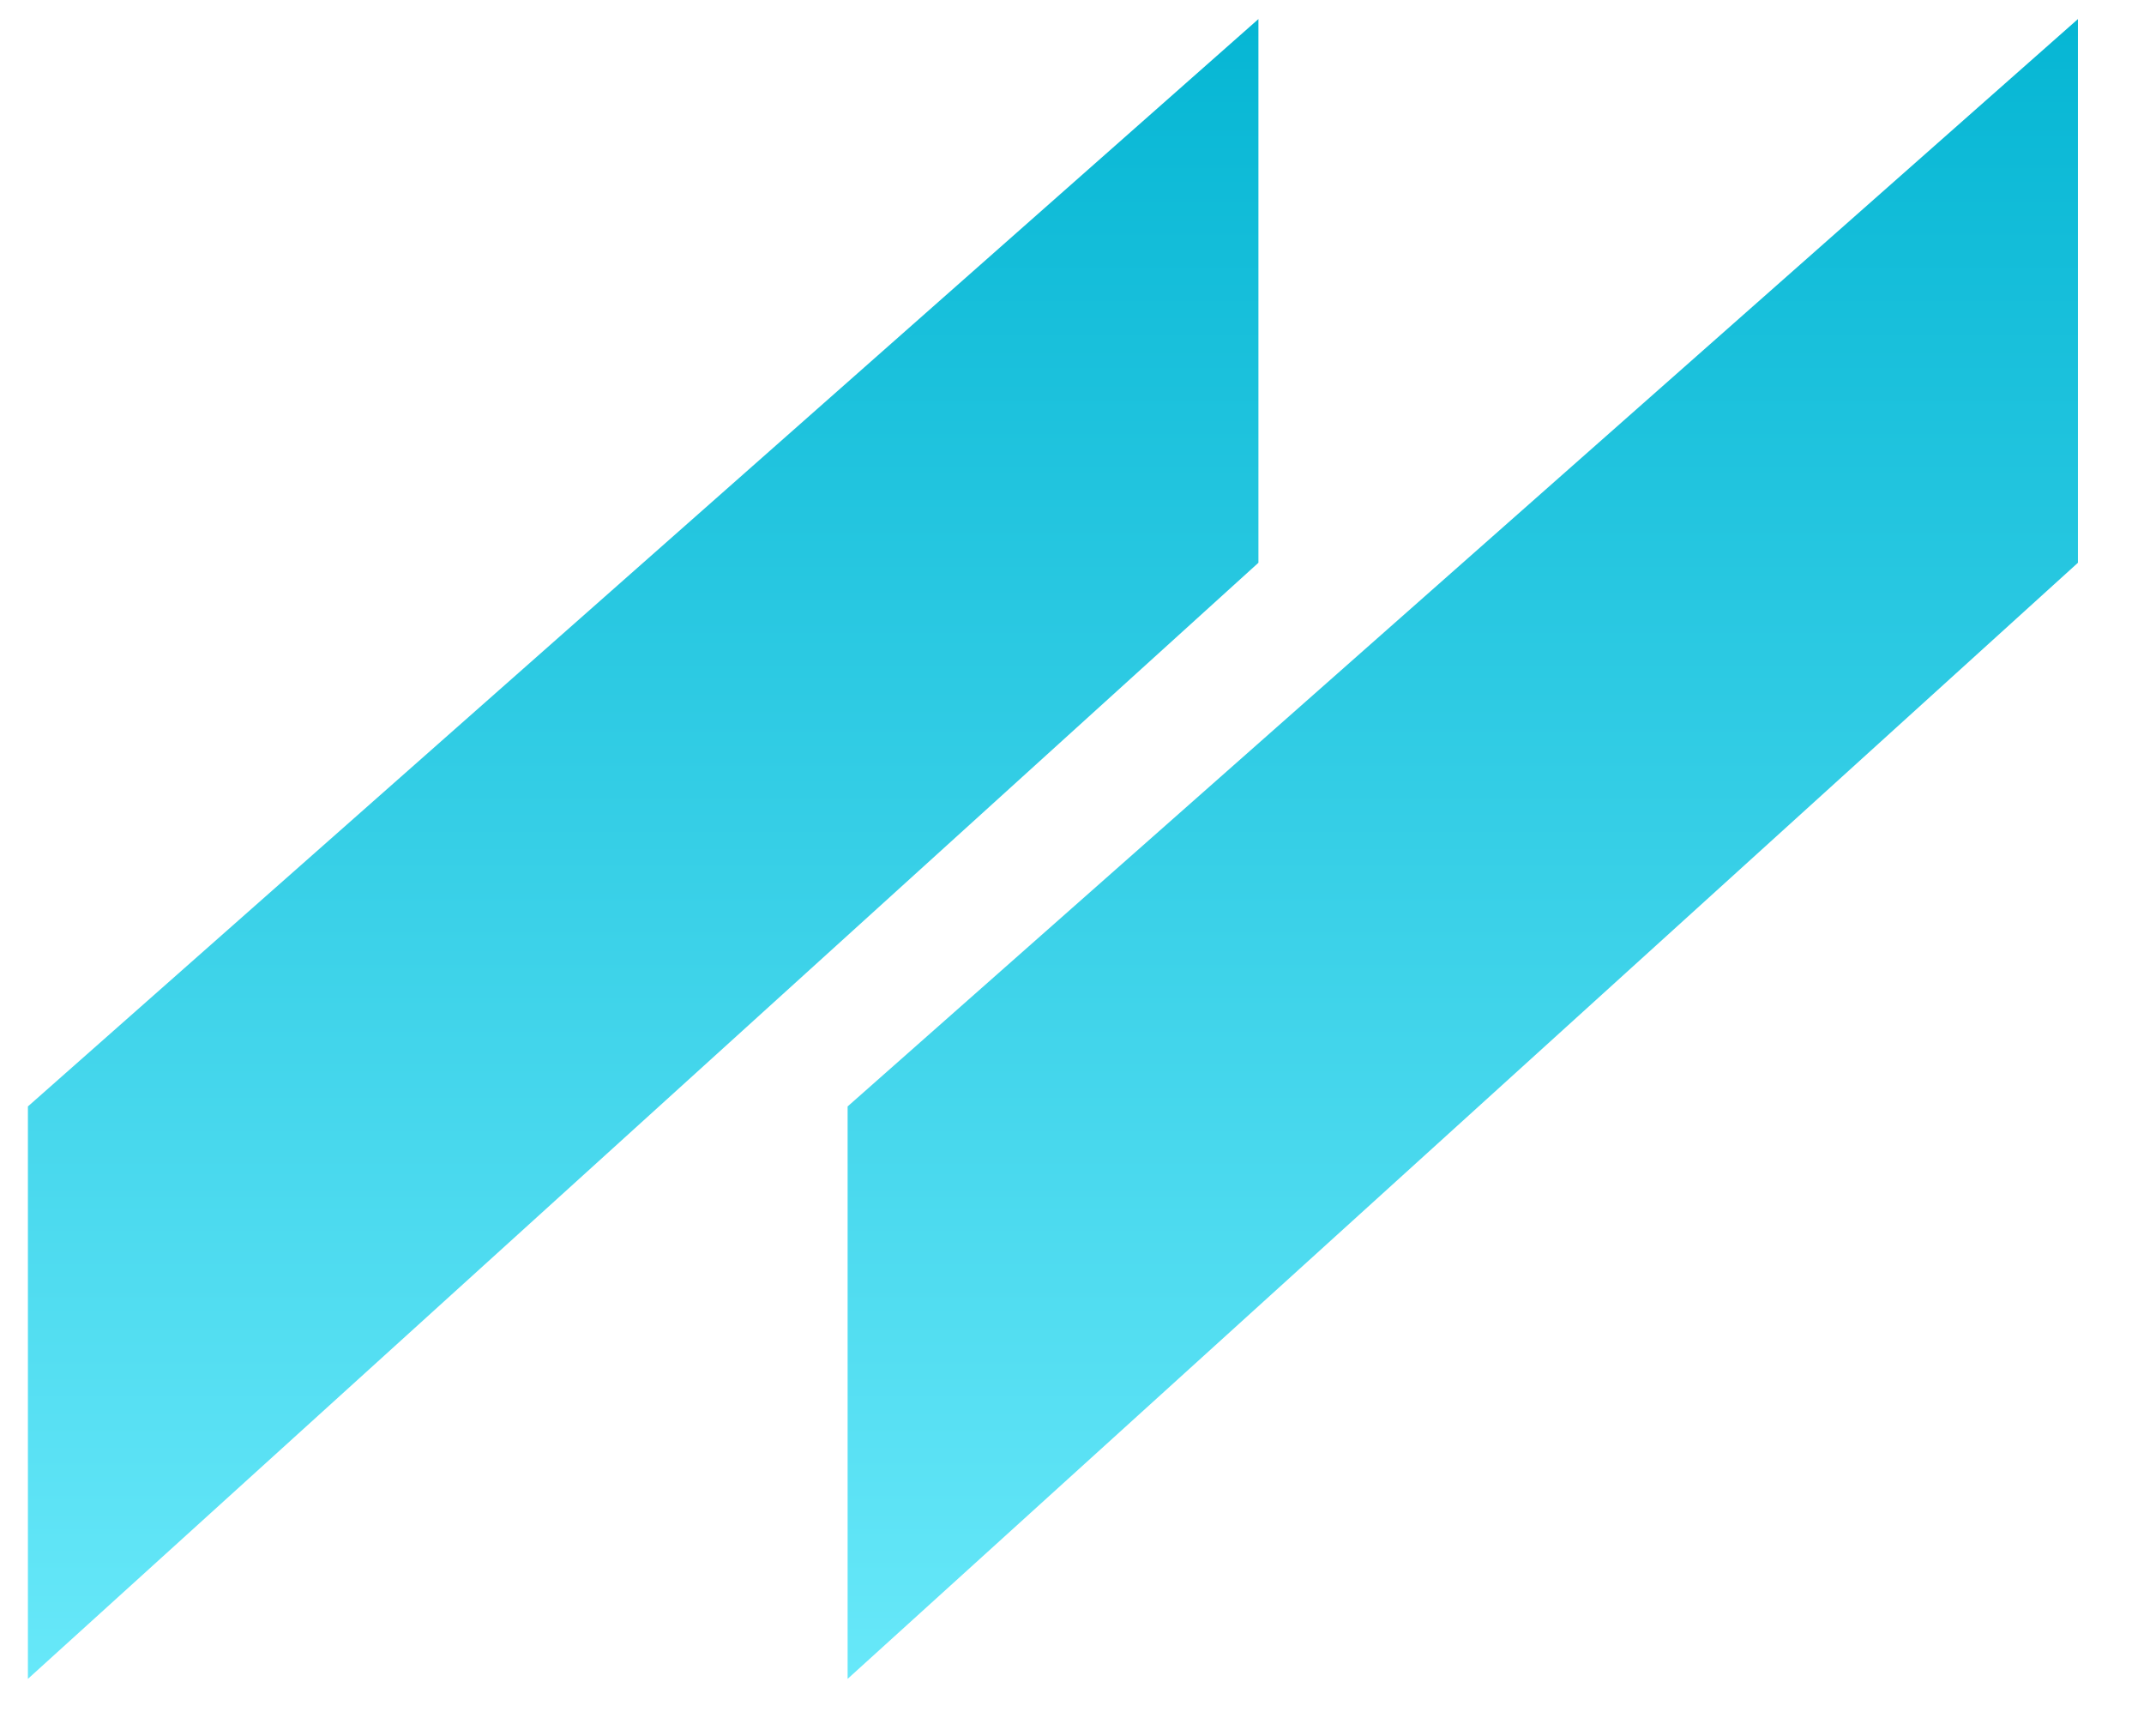
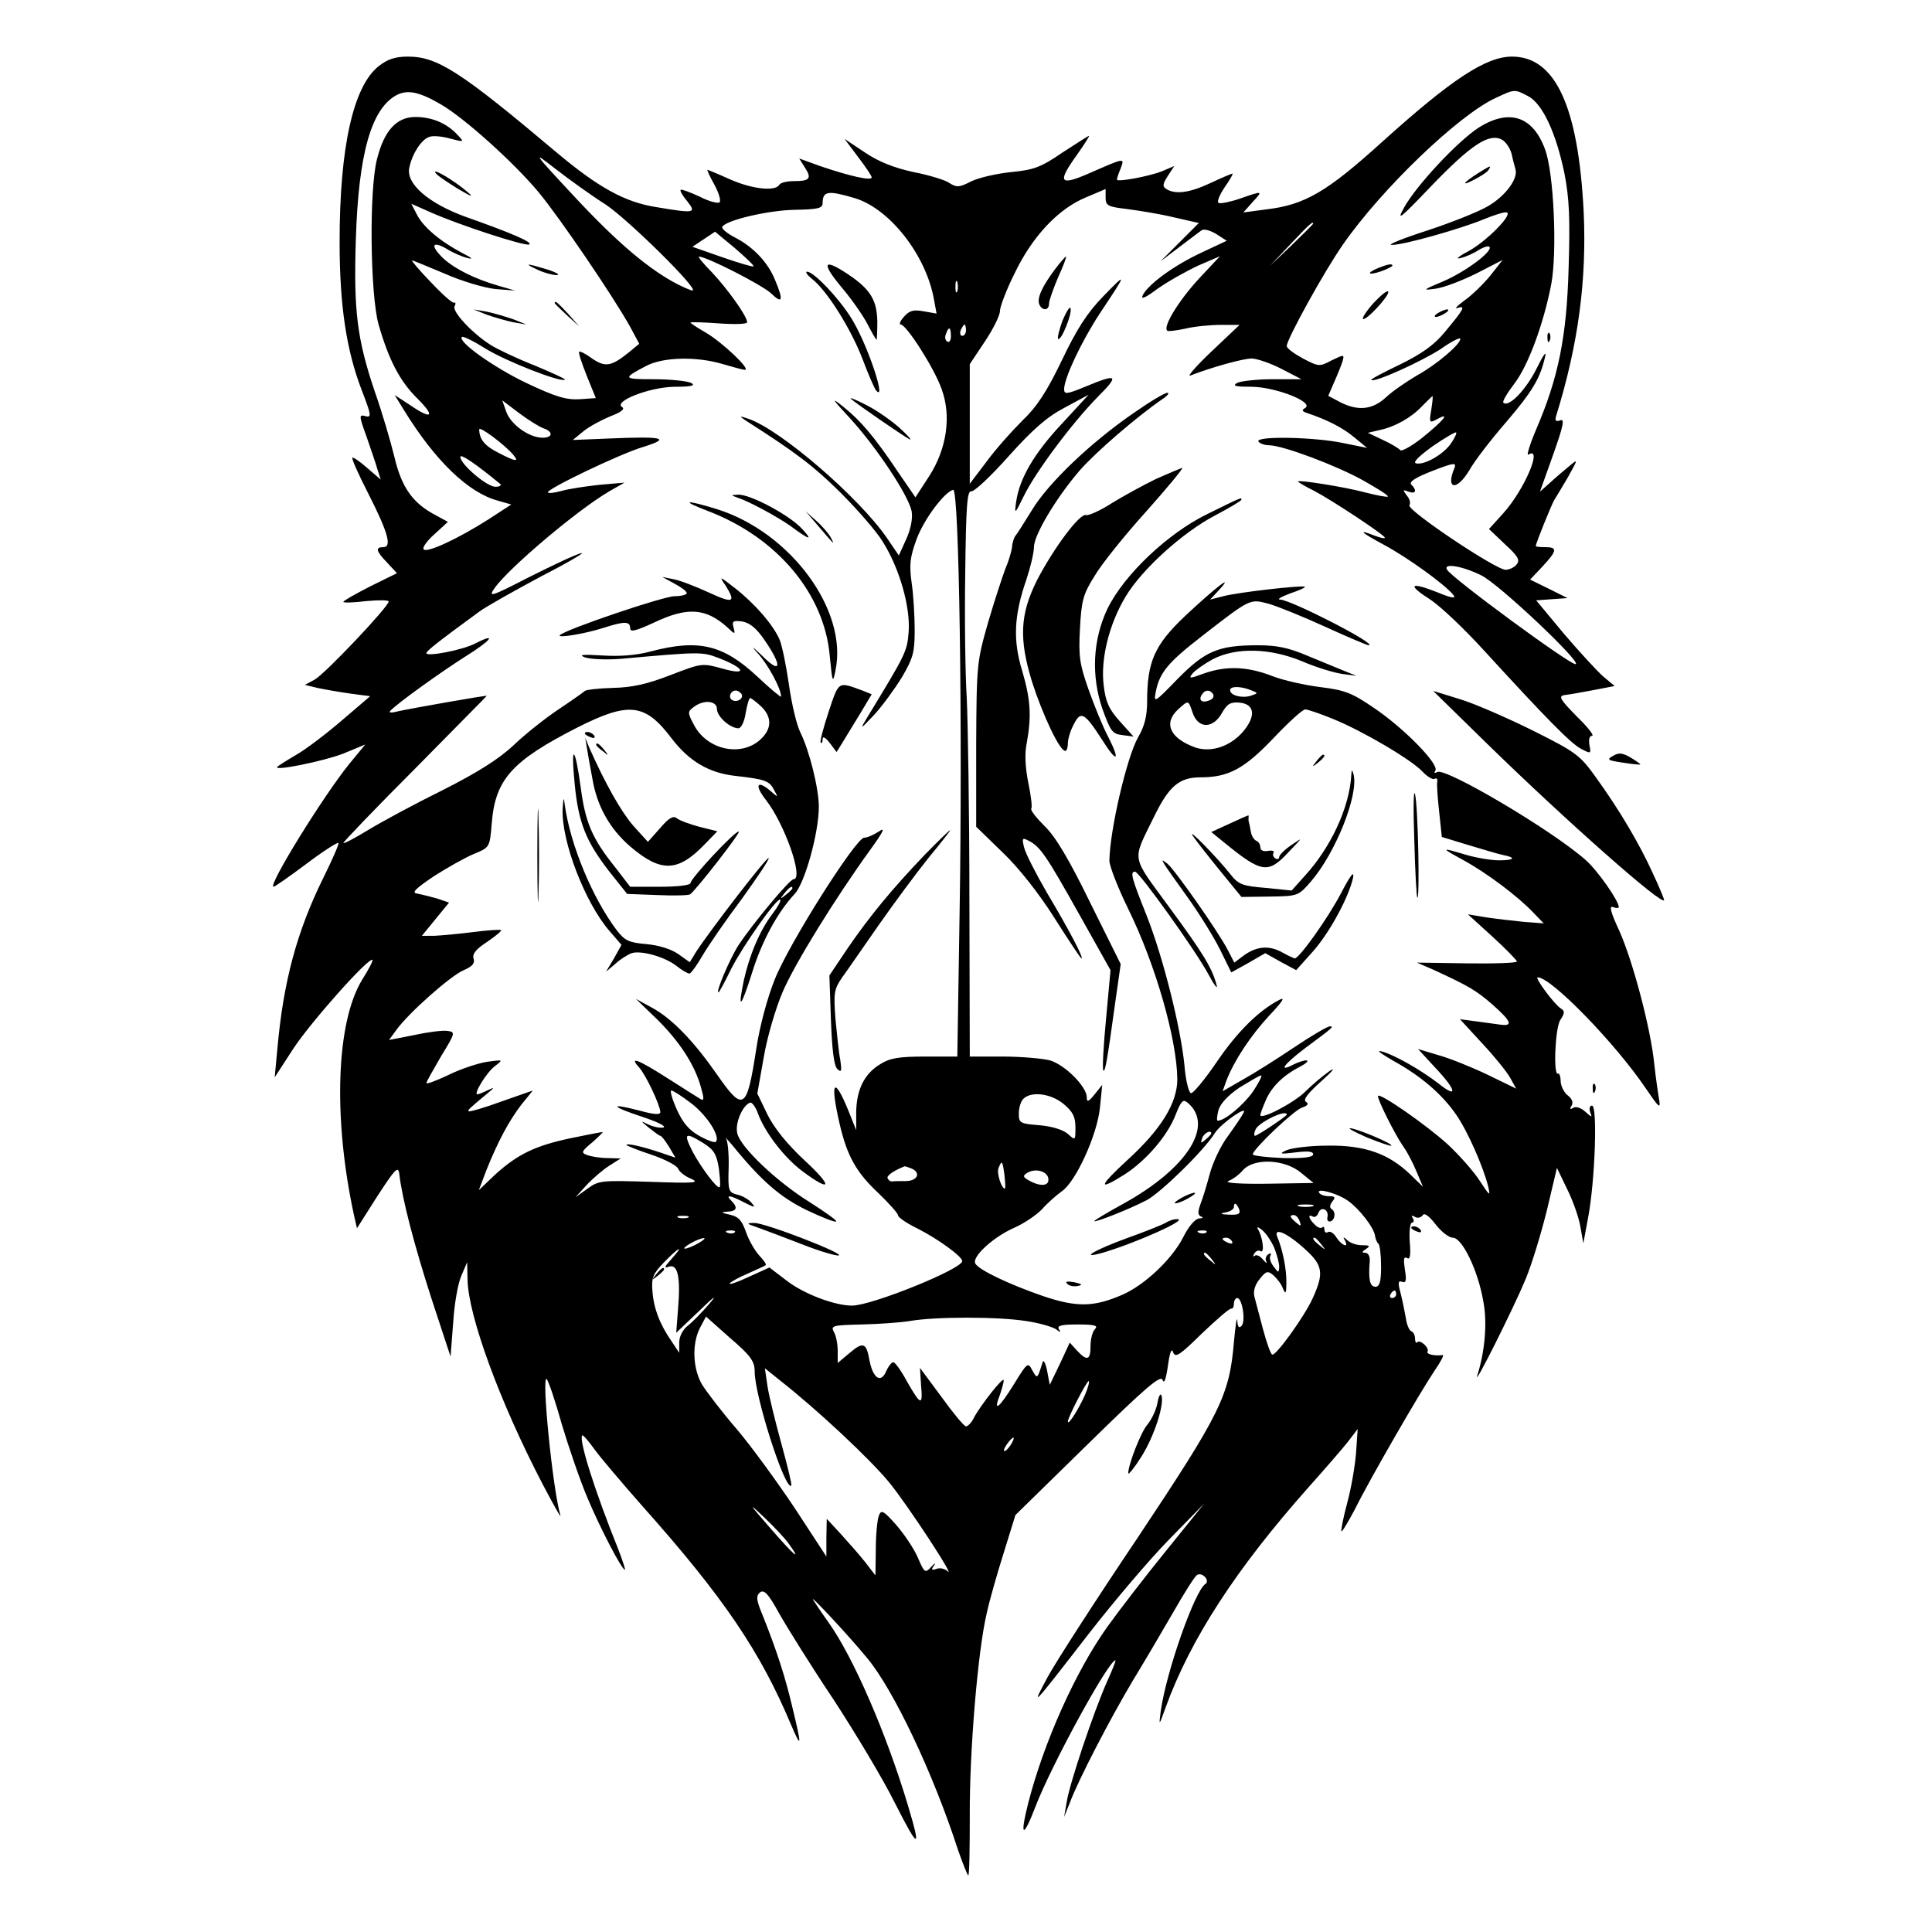
- <svg xmlns="http://www.w3.org/2000/svg" xmlns:xlink="http://www.w3.org/1999/xlink" version="1.1" preserveAspectRatio="xMidYMid meet" viewBox="344.564 330.278 111.737 91.218" width="53.87" height="43.61">
-   <defs>
-     <path d="M453.3 331.28L453.3 359.85L388.64 418.5L388.64 388.42L453.3 331.28Z" id="aFZf6T5ED" />
-     <linearGradient id="gradientb2ThqnP5Op" gradientUnits="userSpaceOnUse" x1="420.97" y1="331.28" x2="420.97" y2="418.5">
-       <stop style="stop-color: #06b6d4;stop-opacity: 1" offset="0%" />
-       <stop style="stop-color: #67e8f9;stop-opacity: 1" offset="100%" />
-     </linearGradient>
-     <path d="M410.23 331.28L410.23 359.85L345.56 418.5L345.56 388.42L410.23 331.28Z" id="a9fehgwfM" />
-     <linearGradient id="gradientk1wNV9Ostb" gradientUnits="userSpaceOnUse" x1="377.89" y1="331.28" x2="377.89" y2="418.5">
-       <stop style="stop-color: #06b6d4;stop-opacity: 1" offset="0%" />
-       <stop style="stop-color: #67e8f9;stop-opacity: 1" offset="100%" />
-     </linearGradient>
-   </defs>
-   <g>
-     <g>
-       <use xlink:href="#aFZf6T5ED" opacity="1" fill="url(#gradientb2ThqnP5Op)" />
-     </g>
-     <g>
-       <use xlink:href="#a9fehgwfM" opacity="1" fill="url(#gradientk1wNV9Ostb)" />
-     </g>
+ <svg xmlns="http://www.w3.org/2000/svg" version="1.0" width="512pt" height="512pt" viewBox="0 0 512 512" preserveAspectRatio="xMidYMid meet">
+   <g transform="translate(0,512) scale(0.1,-0.1)" fill="#000000" stroke="none">
+     <path d="M1004 4945 c-68 -53 -104 -216 -104 -466 0 -169 18 -288 59 -394 25 -65 26 -72 10 -68 -18 5 -18 2 2 -53 11 -33 25 -72 29 -87 l9 -28 -36 31 c-19 17 -37 29 -39 27 -3 -2 16 -44 41 -93 54 -106 64 -144 41 -144 -22 0 -20 -10 10 -41 l26 -28 -71 -35 c-39 -20 -71 -38 -71 -41 0 -3 27 -2 60 2 33 3 60 3 60 -1 0 -14 -170 -193 -196 -207 l-26 -14 33 -8 c19 -4 58 -11 87 -15 l53 -7 -76 -65 c-42 -36 -96 -77 -121 -91 -24 -14 -46 -28 -49 -31 -13 -13 124 15 175 35 l58 24 -42 -51 c-69 -85 -218 -326 -201 -326 3 0 42 27 86 60 45 34 84 59 86 56 2 -2 -16 -44 -40 -92 -70 -142 -106 -274 -122 -454 l-7 -75 50 77 c47 71 200 243 209 234 2 -2 -10 -25 -27 -52 -69 -112 -78 -365 -22 -624 l8 -35 54 85 c47 72 55 81 58 60 8 -69 40 -190 85 -330 l51 -155 7 90 c3 50 13 106 22 125 l15 35 1 -46 c2 -96 85 -324 200 -544 29 -55 49 -91 46 -80 -20 65 -51 376 -36 360 5 -6 23 -59 40 -120 18 -60 48 -148 68 -195 35 -83 91 -190 99 -190 2 0 -6 24 -17 53 -63 156 -106 293 -96 303 2 2 17 -15 34 -39 17 -23 74 -90 126 -149 214 -240 312 -385 393 -578 29 -68 29 -58 4 45 -19 81 -41 149 -78 242 -18 43 -19 53 -8 63 11 8 22 -3 51 -56 21 -37 85 -140 144 -228 58 -89 132 -212 163 -275 63 -124 70 -125 34 -5 -57 190 -144 391 -210 484 -18 25 -36 52 -41 60 -12 19 92 -92 143 -154 70 -84 175 -305 241 -509 13 -37 25 -67 27 -67 3 0 4 71 4 157 -1 169 21 437 45 538 7 33 28 106 45 160 l31 100 192 188 c154 151 193 184 198 170 4 -12 9 2 14 37 5 37 10 49 14 36 6 -15 17 -8 76 50 39 37 73 67 78 66 4 -1 7 5 7 13 0 8 4 15 9 15 13 0 23 -62 11 -74 -7 -7 -10 -2 -11 14 -1 14 -5 -12 -9 -57 -12 -142 -36 -189 -255 -518 -111 -165 -218 -331 -239 -370 -44 -82 -45 -84 109 115 66 85 162 198 213 250 l93 95 -101 -125 c-56 -69 -126 -160 -156 -202 -84 -118 -168 -306 -209 -466 -23 -91 -14 -96 19 -10 43 112 194 388 212 388 2 0 -8 -25 -22 -56 -36 -81 -100 -272 -107 -319 l-7 -40 15 37 c22 60 109 227 167 324 30 49 78 131 107 181 29 51 57 95 63 99 14 9 36 -15 22 -24 -28 -19 -103 -231 -118 -337 -5 -40 -5 -40 13 10 66 182 188 369 380 585 42 47 88 100 103 119 l26 34 -4 -59 c-2 -32 -12 -93 -23 -134 -11 -41 -18 -76 -16 -78 2 -2 18 25 36 59 39 79 172 309 211 367 16 23 26 42 21 41 -20 -3 -44 2 -40 9 6 9 -19 33 -27 25 -3 -4 -6 1 -6 9 0 9 -4 18 -10 20 -5 2 -12 17 -14 33 -3 17 -9 47 -14 67 -8 29 -7 35 4 31 10 -4 12 4 7 33 -4 27 -3 35 6 30 8 -5 10 7 7 43 -2 28 1 51 6 51 5 0 6 5 2 12 -5 7 -3 8 6 3 7 -4 15 -2 20 4 4 8 16 0 34 -23 15 -20 36 -36 46 -36 25 0 67 -87 81 -169 11 -57 4 -133 -16 -196 -12 -38 97 180 128 255 17 41 42 124 57 185 l26 110 27 -56 c15 -30 31 -75 35 -99 l8 -45 13 70 c18 96 25 295 10 295 -6 0 -8 -7 -5 -17 6 -15 5 -15 -13 1 -11 10 -25 15 -32 10 -8 -5 -10 -3 -4 6 5 8 1 18 -9 26 -10 7 -19 24 -20 37 0 14 -4 24 -7 22 -13 -9 -8 121 6 142 12 18 12 24 2 30 -18 11 -71 83 -62 83 36 0 206 -175 287 -295 34 -50 39 -55 35 -30 -3 17 -9 59 -13 95 -9 93 -57 274 -93 354 -23 49 -27 67 -16 62 8 -3 15 -3 15 0 0 17 -57 98 -88 125 -89 79 -372 246 -393 233 -8 -4 -9 -3 -5 4 10 17 -84 113 -163 166 -57 39 -76 47 -141 55 -41 5 -100 18 -130 30 -65 25 -121 27 -180 6 -38 -14 -41 -14 -29 1 7 8 31 25 53 37 62 32 152 30 238 -6 37 -16 84 -30 105 -33 l38 -5 -35 14 c-19 8 -63 26 -97 40 -47 20 -79 27 -129 27 -105 0 -140 -15 -213 -89 -62 -64 -64 -65 -58 -34 10 51 33 78 122 147 130 101 127 99 177 86 24 -7 91 -34 150 -61 59 -27 111 -49 115 -49 27 1 -203 119 -234 121 -10 0 1 7 25 16 24 8 42 16 40 18 -5 5 -180 -15 -216 -25 l-35 -9 24 26 c42 46 -10 6 -91 -70 -80 -76 -100 -120 -100 -226 0 -39 -7 -66 -24 -95 -30 -53 -75 -247 -76 -327 0 -14 23 -73 51 -130 72 -147 128 -344 129 -449 0 -63 -43 -133 -132 -214 -77 -71 -80 -84 -7 -38 57 37 114 103 135 159 14 35 19 41 31 31 72 -60 0 -174 -170 -268 -42 -23 -77 -44 -77 -46 0 -5 92 31 138 55 37 19 153 132 182 179 17 26 90 76 75 52 -4 -8 -23 -36 -41 -61 -19 -25 -40 -70 -48 -100 -8 -30 -19 -66 -25 -81 -7 -20 -7 -28 2 -32 7 -2 4 -5 -5 -5 -11 -1 -28 -21 -42 -49 -29 -58 -102 -127 -161 -153 -76 -33 -121 -34 -210 -4 -90 31 -170 69 -180 86 -11 17 45 69 100 94 28 12 62 35 77 51 14 16 38 37 52 47 37 25 94 150 101 222 l6 60 -20 -25 c-16 -20 -21 -22 -21 -8 0 29 -59 87 -98 98 -20 5 -76 10 -124 10 l-88 0 -1 418 c0 229 -4 469 -7 532 -4 63 -6 213 -4 333 2 175 5 217 16 215 7 -2 52 40 99 93 64 71 101 104 149 129 l63 34 -71 -77 c-74 -79 -112 -145 -121 -206 -5 -35 -4 -35 20 14 31 64 129 195 196 263 58 58 53 63 -31 28 -51 -21 -58 -22 -58 -7 1 31 46 126 95 201 72 108 73 111 9 45 -43 -44 -71 -88 -110 -170 -40 -83 -66 -123 -105 -160 -28 -28 -71 -76 -95 -109 l-44 -58 0 159 0 158 40 60 c22 33 40 69 40 81 0 11 17 56 39 100 47 98 116 171 189 201 l52 22 0 -23 c0 -21 6 -24 57 -30 31 -4 87 -13 124 -22 l66 -15 -51 -51 -51 -51 50 38 c28 21 55 42 60 45 6 4 23 -1 38 -10 l28 -18 -66 -31 c-73 -34 -139 -82 -156 -112 -7 -14 4 -10 39 16 27 19 75 46 107 61 l58 25 -58 -62 c-52 -57 -93 -124 -82 -135 2 -3 24 0 48 5 24 6 67 10 94 10 l50 0 -75 -71 c-41 -39 -66 -68 -55 -63 60 23 140 45 163 45 15 -1 50 -13 79 -28 l52 -27 -77 0 c-42 0 -85 -5 -94 -10 -13 -8 -3 -10 40 -10 64 -1 165 -41 141 -56 -10 -6 -9 -9 6 -14 51 -17 93 -38 124 -64 l34 -28 -64 13 c-76 16 -233 19 -224 4 3 -5 16 -10 28 -10 36 0 180 -54 251 -94 37 -21 66 -39 64 -42 -2 -2 -29 3 -60 11 -56 15 -178 34 -178 29 0 -2 19 -13 43 -25 46 -24 187 -117 187 -124 0 -3 -12 0 -26 5 -48 19 -39 10 24 -24 63 -34 160 -104 183 -132 9 -11 -2 -10 -41 6 -73 29 -82 21 -21 -18 28 -18 92 -79 143 -135 162 -177 232 -249 259 -262 25 -13 26 -13 21 11 -2 14 0 24 7 24 7 0 -12 24 -41 52 -43 44 -49 53 -32 56 10 1 45 7 76 13 l57 11 -30 25 c-16 14 -63 65 -104 113 l-74 89 41 3 42 3 -50 25 -49 24 33 35 c39 42 40 51 7 51 -14 0 -25 1 -25 3 0 7 43 113 49 122 4 6 20 33 36 60 27 49 28 50 4 30 -13 -11 -36 -30 -51 -44 l-27 -24 35 98 c27 76 31 96 19 91 -12 -4 -15 -1 -11 12 59 190 81 360 73 539 -14 281 -75 413 -190 413 -69 0 -160 -60 -343 -225 -148 -134 -206 -168 -309 -180 l-60 -8 24 27 c29 31 28 31 -32 10 -26 -9 -51 -14 -57 -12 -6 2 1 20 15 41 14 20 24 37 21 37 -2 0 -28 -11 -58 -25 -55 -26 -93 -31 -117 -16 -11 7 -10 13 4 35 l17 26 -33 -14 c-36 -14 -119 -29 -119 -22 0 3 4 16 10 30 10 28 13 29 -83 -13 -80 -35 -86 -25 -32 50 19 27 33 49 31 49 -2 0 -33 -20 -70 -44 -57 -39 -75 -46 -136 -52 -39 -4 -87 -15 -107 -25 -31 -16 -38 -16 -57 -4 -11 8 -54 21 -95 29 -51 11 -92 27 -129 52 l-54 36 36 -48 c20 -26 36 -50 36 -54 0 -10 -57 3 -134 29 l-58 21 15 -24 c19 -29 13 -36 -29 -36 -18 0 -36 -4 -39 -10 -11 -18 -73 -11 -131 15 -31 14 -58 25 -59 25 -2 0 6 -18 18 -39 12 -22 18 -43 14 -47 -4 -4 -28 2 -53 15 -26 12 -48 20 -50 18 -3 -2 5 -16 17 -30 25 -32 21 -33 -81 -16 -84 13 -154 52 -265 145 -255 215 -316 254 -394 254 -34 0 -54 -7 -77 -25z m165 -102 c62 -36 193 -154 258 -232 55 -66 200 -279 244 -359 l23 -43 -29 -24 c-45 -36 -61 -39 -96 -15 -16 12 -32 20 -34 18 -3 -2 7 -31 20 -64 l24 -59 -43 -3 c-35 -2 -63 6 -141 43 -86 41 -183 110 -171 122 3 3 31 -11 63 -31 53 -33 201 -91 210 -82 2 2 -34 18 -79 37 -46 18 -99 43 -118 55 -49 31 -104 90 -95 103 3 6 3 10 -2 9 -4 -2 -32 23 -62 55 -30 31 -52 57 -49 57 2 0 41 -16 86 -35 45 -20 106 -38 135 -41 l52 -4 -45 13 c-62 18 -114 44 -145 72 -35 34 -31 48 8 26 17 -11 43 -22 57 -25 15 -4 10 1 -14 13 -59 31 -104 69 -121 102 l-15 29 52 -23 c77 -34 246 -89 260 -85 13 5 -48 31 -167 73 -100 36 -161 89 -150 132 8 37 32 73 52 80 9 4 34 2 55 -4 38 -10 39 -10 21 9 -28 31 -68 48 -112 48 -50 0 -83 -36 -102 -112 -21 -82 -18 -356 4 -437 27 -94 56 -151 104 -198 48 -48 37 -56 -21 -16 l-40 26 24 -39 c83 -135 171 -220 250 -241 l35 -10 -60 -39 c-78 -50 -163 -90 -172 -80 -5 4 8 22 28 40 l36 33 -33 18 c-61 32 -90 74 -109 155 -10 41 -33 119 -52 173 -47 139 -56 215 -50 402 7 228 41 347 108 383 29 15 60 9 118 -25z m2881 22 c38 -20 74 -98 96 -205 13 -67 15 -120 11 -250 -5 -182 -27 -291 -86 -428 -17 -40 -26 -70 -21 -67 40 25 -10 -93 -66 -155 l-38 -42 42 -40 c35 -32 41 -42 31 -54 -6 -8 -20 -14 -29 -14 -26 0 -262 158 -255 171 4 5 1 17 -7 26 -11 15 -11 16 5 10 19 -7 23 3 7 19 -7 7 12 19 56 36 54 21 64 23 59 9 -25 -58 5 -64 39 -7 14 25 58 82 98 128 70 82 90 116 103 174 4 16 -6 2 -23 -33 -28 -56 -74 -104 -88 -90 -3 3 10 25 29 50 37 48 78 160 98 264 16 85 7 293 -16 356 -32 89 -95 110 -176 59 -56 -36 -166 -154 -198 -212 -21 -38 -11 -30 72 57 105 109 153 141 187 123 11 -6 22 -23 26 -38 3 -15 8 -33 10 -40 8 -25 -26 -71 -72 -98 -25 -15 -98 -44 -162 -65 -65 -21 -107 -38 -94 -38 30 -1 185 43 247 69 27 11 53 19 58 17 17 -5 -54 -77 -102 -103 -25 -13 -35 -22 -21 -18 14 3 36 13 48 21 13 8 26 12 29 9 11 -11 -63 -66 -121 -91 -57 -24 -58 -25 -21 -20 22 3 71 22 109 41 l68 35 -33 -42 c-19 -23 -50 -53 -69 -66 -19 -14 -27 -23 -17 -19 22 7 17 -3 -35 -65 -28 -34 -61 -57 -118 -85 -44 -21 -78 -39 -76 -41 8 -8 133 49 184 82 28 20 52 32 52 27 0 -15 -64 -69 -115 -97 -27 -16 -64 -41 -81 -57 -36 -34 -75 -38 -122 -14 l-32 17 16 37 c9 20 19 45 22 55 5 18 4 18 -29 2 -32 -17 -34 -17 -76 5 -24 13 -43 27 -43 33 0 18 100 199 149 269 102 147 308 345 406 389 49 23 49 23 85 4z m-2445 -287 c59 -39 251 -228 230 -228 -3 0 -20 7 -38 16 -76 39 -160 110 -272 230 -113 121 -116 126 -55 78 36 -28 97 -72 135 -96z m660 17 c93 -28 189 -151 210 -268 l7 -38 -34 6 c-27 5 -38 2 -52 -14 -11 -12 -14 -21 -9 -21 15 0 89 -116 108 -170 27 -72 14 -159 -32 -231 l-37 -57 -46 67 c-63 94 -99 136 -145 173 -34 27 -31 22 19 -32 71 -78 154 -204 162 -245 3 -19 -2 -46 -14 -73 l-20 -44 -32 47 c-74 107 -280 285 -366 315 -24 8 -26 8 -10 -3 138 -88 183 -123 252 -191 45 -45 96 -103 113 -131 45 -71 74 -174 69 -240 -4 -52 -8 -59 -109 -225 -21 -35 -21 -35 18 6 21 23 54 68 73 99 30 51 34 67 34 124 0 36 -3 93 -8 126 -7 50 -4 69 13 116 20 54 74 125 97 131 16 4 25 -629 17 -1124 l-6 -378 -86 0 c-68 0 -93 -4 -118 -20 -42 -25 -63 -67 -64 -127 l0 -48 -20 50 c-39 96 -50 80 -24 -33 20 -86 44 -129 104 -185 28 -27 51 -53 51 -58 0 -5 23 -21 52 -35 55 -28 118 -74 118 -86 0 -21 -240 -118 -292 -118 -46 0 -128 31 -173 66 l-46 35 -55 -25 c-30 -14 -53 -22 -50 -17 3 4 24 16 48 26 24 11 45 20 47 22 3 2 -5 13 -17 26 -12 13 -28 41 -35 62 -11 31 -20 41 -43 46 -23 5 -25 7 -6 8 25 1 28 11 10 29 -17 17 -3 15 35 -5 28 -14 30 -14 19 -1 -7 9 -24 19 -38 22 -23 6 -25 10 -23 71 1 35 -2 70 -7 78 -5 7 2 -1 16 -17 78 -96 128 -139 198 -173 40 -19 75 -33 78 -30 3 2 -29 25 -70 51 -87 54 -183 145 -192 182 -7 27 14 75 34 82 5 1 14 -11 20 -27 18 -51 71 -120 120 -156 77 -57 79 -39 4 30 -46 43 -80 85 -98 121 l-27 56 17 96 c9 54 32 131 50 173 32 75 141 251 233 378 34 47 40 60 23 48 -14 -9 -31 -17 -40 -17 -22 -1 -199 -280 -237 -376 -19 -47 -40 -124 -49 -185 -25 -162 -34 -167 -105 -65 -60 86 -118 147 -172 176 l-42 23 56 -54 c60 -59 101 -122 117 -182 8 -28 8 -35 -1 -30 -7 4 -46 29 -87 55 -78 50 -104 60 -77 30 18 -19 56 -100 57 -119 0 -8 -16 -7 -56 4 -81 21 -76 11 9 -17 39 -13 64 -25 55 -28 -9 -2 -27 2 -40 8 -22 11 -21 10 2 -9 14 -11 27 -21 30 -21 3 0 13 -13 23 -29 l17 -29 -38 13 c-50 17 -92 26 -92 21 0 -2 30 -14 66 -26 36 -12 68 -29 71 -37 3 -8 19 -21 35 -27 24 -11 6 -12 -107 -8 -130 4 -138 4 -168 -18 l-32 -23 30 33 c17 18 44 41 60 51 l30 19 -35 1 c-19 0 -43 4 -54 8 -17 6 -15 10 14 34 17 15 29 27 27 27 -3 0 -40 -7 -83 -16 -95 -20 -141 -42 -201 -96 l-44 -42 20 53 c31 77 60 131 93 174 l30 37 -83 -29 c-46 -17 -85 -28 -87 -26 -3 3 0 6 48 46 21 17 22 19 3 10 -12 -6 -24 -11 -28 -11 -11 0 25 59 47 75 22 17 22 17 -22 11 -24 -4 -70 -19 -102 -35 -32 -15 -58 -25 -58 -21 0 3 18 35 39 71 38 62 38 64 17 67 -12 2 -52 -3 -88 -11 l-67 -13 19 26 c32 45 145 145 179 159 23 10 30 18 26 31 -4 12 7 25 36 44 22 15 39 29 37 31 -2 2 -35 0 -73 -5 -39 -5 -85 -9 -104 -10 l-33 0 36 44 36 44 -32 11 c-18 5 -42 11 -53 13 -15 2 -4 13 45 46 36 23 84 50 106 59 41 17 42 17 47 79 9 118 52 167 229 257 135 68 178 63 248 -30 46 -60 98 -91 167 -99 80 -9 92 -13 104 -37 12 -21 11 -21 -8 -4 -36 31 -45 18 -14 -22 50 -63 102 -211 74 -211 -10 0 -107 -116 -146 -175 -23 -36 -61 -125 -53 -125 2 0 17 28 34 63 33 64 122 190 130 183 2 -3 -7 -20 -21 -38 -33 -43 -61 -109 -76 -177 -17 -82 -7 -71 22 21 26 84 68 161 113 209 27 29 64 162 64 231 0 48 -25 149 -49 197 -10 20 -23 76 -30 125 -7 49 -18 104 -25 121 -17 39 -65 95 -119 137 -41 32 -42 32 -24 6 28 -45 20 -48 -45 -18 -35 16 -76 32 -93 35 l-30 6 33 -18 c17 -9 32 -20 32 -25 0 -4 -15 -8 -32 -8 -30 0 -289 -88 -304 -103 -10 -9 65 3 115 19 56 18 71 18 71 -1 0 -11 15 -7 63 15 88 42 137 39 194 -12 21 -20 22 -20 17 -1 -5 17 -1 19 23 16 21 -4 38 -18 61 -52 47 -69 41 -89 -10 -37 -24 23 -29 26 -11 6 28 -30 63 -95 63 -116 0 -3 -28 20 -63 53 -90 84 -155 100 -281 67 -40 -11 -85 -14 -131 -11 -51 3 -63 2 -45 -5 14 -5 57 -7 95 -4 211 19 216 19 260 2 70 -27 77 -47 10 -28 -54 15 -55 15 -138 -17 -62 -24 -102 -33 -153 -34 -38 -1 -71 -5 -74 -8 -3 -3 -34 -25 -70 -49 -36 -24 -90 -67 -120 -96 -39 -36 -94 -71 -187 -118 -73 -36 -162 -84 -198 -106 -36 -22 -65 -37 -65 -34 0 3 85 92 190 197 104 106 190 192 190 193 0 2 -205 -34 -235 -41 -19 -5 -26 -4 -20 2 23 23 135 103 198 143 69 43 86 65 27 35 -34 -18 -130 -36 -130 -26 0 6 32 31 140 110 19 14 94 56 165 94 72 37 119 65 105 61 -14 -3 -75 -32 -137 -63 -103 -53 -110 -55 -92 -29 39 54 216 204 302 255 l42 24 -68 -6 c-37 -4 -82 -11 -99 -16 -18 -5 -34 -7 -36 -4 -7 7 192 103 254 121 73 23 52 28 -90 22 l-98 -4 28 23 c16 13 48 30 72 40 27 10 39 19 31 24 -25 15 72 53 138 54 45 0 57 3 45 10 -9 5 -54 10 -98 10 -84 0 -85 2 -22 35 45 24 134 26 204 5 27 -8 53 -15 58 -15 17 0 -58 71 -101 97 -24 14 -43 26 -43 28 0 2 34 1 75 -2 43 -3 75 -2 75 3 0 16 -51 87 -93 132 -23 23 -38 42 -35 42 21 0 167 -75 191 -97 31 -30 34 -20 11 35 -19 47 -58 88 -107 113 -21 11 -35 23 -33 28 11 18 124 44 193 45 59 1 73 4 73 17 0 33 14 35 85 14z m1215 -68 c0 -1 -26 -27 -57 -57 l-58 -55 55 58 c50 53 60 62 60 54z m-1483 -113 c-1 -2 -39 9 -82 24 l-80 28 30 20 30 20 53 -44 c29 -25 51 -46 49 -48z m540 -66 c-3 -7 -5 -2 -5 12 0 14 2 19 5 13 2 -7 2 -19 0 -25z m23 -103 c0 -8 -4 -15 -10 -15 -5 0 -7 7 -4 15 4 8 8 15 10 15 2 0 4 -7 4 -15z m-40 -16 c0 -11 -4 -18 -10 -14 -5 3 -7 12 -3 20 7 21 13 19 13 -6z m1273 -195 c-6 -35 -5 -36 17 -24 35 19 15 -5 -42 -51 -28 -22 -54 -36 -57 -32 -3 4 -24 17 -46 27 l-40 19 30 7 c43 9 86 34 114 64 14 14 26 26 27 26 2 0 0 -16 -3 -36z m-2353 -49 c27 -9 25 -25 -2 -25 -36 0 -84 35 -96 68 l-11 31 45 -34 c24 -18 53 -36 64 -40z m-80 -70 c17 -20 7 -19 -39 5 -36 18 -51 36 -51 62 0 10 67 -40 90 -67z m2486 31 c-19 -29 -70 -59 -93 -54 -10 2 6 18 43 45 32 22 61 39 63 37 2 -2 -4 -15 -13 -28z m-2521 -108 c5 -4 0 -8 -12 -8 -23 0 -93 60 -93 79 0 10 43 -20 105 -71z m2601 -243 c47 -23 271 -235 249 -235 -17 0 -326 227 -340 250 -12 19 41 10 91 -15z m-611 -304 c20 -8 20 -8 -1 -15 -23 -7 -54 1 -54 15 0 11 27 11 55 0z m-1350 -10 c7 -12 -12 -24 -25 -16 -11 7 -4 25 10 25 5 0 11 -4 15 -9z m1250 -1 c3 -6 -1 -13 -10 -16 -19 -8 -30 0 -20 15 8 14 22 14 30 1z m-1198 -32 c29 -28 29 -59 -1 -87 -51 -48 -142 -29 -177 38 -17 32 -17 35 -1 47 27 21 62 17 62 -5 0 -20 35 -51 57 -51 7 0 16 18 19 40 4 22 9 40 12 40 3 0 16 -10 29 -22z m1144 -18 c15 -42 54 -41 77 0 14 25 23 30 47 28 40 -4 44 -35 10 -76 -34 -40 -85 -57 -127 -43 -67 24 -86 64 -46 101 28 25 27 26 39 -10z m371 -15 c79 -32 208 -108 238 -140 12 -13 27 -22 32 -19 5 3 8 0 7 -7 -2 -8 1 -44 5 -81 l7 -66 72 -22 c40 -12 80 -24 91 -26 35 -7 29 -14 -11 -14 -22 0 -62 7 -89 15 -67 20 -67 19 -5 -15 62 -34 143 -95 184 -138 l28 -29 -53 4 c-29 3 -74 8 -100 12 l-48 8 65 -59 c36 -33 65 -63 65 -66 0 -4 -60 -6 -132 -5 l-133 2 44 -19 c95 -44 112 -54 156 -92 52 -46 56 -59 18 -53 -16 2 -45 6 -66 9 l-38 5 58 -63 c32 -34 66 -76 75 -92 l16 -29 -76 37 c-42 20 -101 44 -131 52 l-53 16 46 -50 c56 -59 60 -83 9 -42 -48 37 -120 78 -153 86 -14 4 1 -7 32 -25 73 -40 130 -89 167 -143 30 -43 72 -138 85 -191 6 -26 4 -25 -22 15 -16 25 -54 68 -85 97 -56 51 -178 136 -185 129 -4 -5 44 -102 68 -136 10 -14 25 -43 34 -65 l17 -40 -33 32 c-58 56 -121 78 -218 77 -47 0 -96 -6 -110 -12 -22 -10 -18 -11 23 -6 32 4 47 3 47 -5 0 -8 -26 -11 -80 -10 -44 2 -80 6 -80 10 0 13 109 117 131 124 15 5 18 10 10 15 -9 5 5 23 41 55 29 26 39 38 22 27 -17 -12 -46 -36 -65 -55 -30 -30 -119 -76 -119 -62 0 3 6 20 14 38 15 36 46 67 91 90 17 9 24 16 17 17 -7 0 -22 -5 -34 -11 -42 -22 -26 0 29 42 77 57 79 59 67 59 -6 0 -49 -25 -95 -56 -46 -31 -108 -70 -137 -86 l-52 -30 10 28 c21 54 64 119 114 173 36 38 43 50 26 41 -54 -28 -111 -84 -166 -165 -32 -47 -63 -84 -68 -82 -6 2 -14 35 -17 73 -10 101 -56 285 -100 397 -40 100 -45 117 -31 117 11 0 162 -211 195 -273 15 -28 25 -41 21 -27 -12 45 -35 83 -127 208 -101 138 -97 118 -39 237 40 82 67 105 124 105 74 0 116 23 194 105 39 41 76 75 83 75 6 0 39 -11 73 -25z m-1432 -449 c0 -2 -8 -10 -17 -17 -16 -13 -17 -12 -4 4 13 16 21 21 21 13z m1221 -538 c-25 -36 -75 -78 -94 -78 -3 0 -2 12 2 28 5 17 25 39 56 60 28 17 53 32 57 32 4 0 -6 -19 -21 -42z m-1489 -32 c42 -32 78 -89 65 -102 -3 -3 -23 4 -44 16 -27 15 -44 35 -60 71 -12 27 -18 49 -14 49 5 0 28 -15 53 -34z m987 -2 c24 -20 31 -34 31 -61 0 -36 0 -36 -20 -18 -13 11 -41 20 -75 23 -52 4 -55 6 -55 31 0 15 5 32 12 39 21 21 74 14 107 -14z m591 -28 c0 -4 -78 -56 -84 -56 -3 0 -3 7 1 16 7 19 83 56 83 40z m-200 -50 c0 -2 -7 -9 -15 -16 -13 -11 -14 -10 -9 4 5 14 24 23 24 12z m-1345 -26 c27 -17 34 -29 40 -66 3 -25 5 -48 2 -50 -6 -6 -49 52 -71 93 -26 51 -21 54 29 23z m797 -85 c2 -19 3 -35 1 -35 -9 0 -22 41 -17 54 9 23 11 20 16 -19z m786 7 l33 -27 -123 -2 c-70 -1 -114 2 -103 7 11 4 29 17 39 29 30 33 111 29 154 -7z m-1034 12 c28 -11 18 -34 -14 -34 -16 0 -33 0 -37 -1 -4 0 -9 4 -11 9 -2 7 17 20 45 31 1 1 8 -2 17 -5z m364 -26 c4 -21 -19 -24 -50 -7 -17 9 -18 13 -7 20 21 14 53 6 57 -13z m794 -60 c30 -21 69 -71 72 -93 1 -8 5 -18 9 -21 4 -4 7 -31 7 -61 0 -40 -4 -53 -15 -53 -15 0 -19 20 -15 68 1 12 -4 22 -12 22 -10 0 -9 3 2 10 12 8 10 10 -10 10 -15 0 -32 6 -39 13 -11 10 -13 10 -7 0 12 -22 -8 -14 -22 7 -7 12 -17 18 -22 15 -6 -3 -10 -1 -10 6 0 7 -3 10 -6 6 -4 -3 -13 0 -20 8 -16 15 -19 29 -5 21 5 -3 12 1 15 10 7 18 28 9 24 -11 -2 -8 1 -13 7 -12 13 3 16 25 4 33 -6 3 -5 11 2 20 9 11 7 14 -9 14 -12 0 -23 4 -26 9 -9 14 48 -1 76 -21z m-288 -23 c4 -12 -2 -15 -27 -14 -23 1 -26 3 -9 6 12 2 22 9 22 14 0 14 7 11 14 -6z m194 8 c-10 -2 -26 -2 -35 0 -10 3 -2 5 17 5 19 0 27 -2 18 -5z m-1655 -30 c-7 -2 -19 -2 -25 0 -7 3 -2 5 12 5 14 0 19 -2 13 -5z m1621 -9 c5 -14 4 -15 -9 -4 -17 14 -19 20 -6 20 5 0 12 -7 15 -16z m-67 -71 c7 -18 13 -40 13 -50 -1 -17 -2 -17 -15 1 -8 10 -12 23 -8 29 3 6 1 7 -6 3 -6 -4 -9 -13 -5 -19 3 -7 -1 -4 -9 5 -8 10 -18 14 -22 10 -5 -4 -5 -1 -1 6 4 7 12 10 17 6 11 -6 5 38 -7 58 -5 8 0 7 11 -2 10 -8 24 -29 32 -47z m-1430 41 c-3 -3 -12 -4 -19 -1 -8 3 -5 6 6 6 11 1 17 -2 13 -5z m1250 0 c-3 -3 -12 -4 -19 -1 -8 3 -5 6 6 6 11 1 17 -2 13 -5z m261 -44 c48 -43 51 -64 21 -130 -21 -47 -95 -150 -107 -150 -4 0 -15 30 -25 68 -10 37 -20 76 -23 87 -3 13 2 31 14 45 17 22 22 23 37 10 9 -8 21 -23 25 -35 7 -16 9 -13 9 15 1 35 -10 89 -24 122 -11 27 26 11 73 -32z m-1608 15 c-14 -8 -29 -14 -35 -14 -5 0 1 6 15 14 14 8 30 14 35 14 6 0 -1 -6 -15 -14z m1415 5 c3 -6 -1 -7 -9 -4 -18 7 -21 14 -7 14 6 0 13 -4 16 -10z m236 -7 c13 -16 12 -17 -3 -4 -17 13 -22 21 -14 21 2 0 10 -8 17 -17z m-1722 -40 c-18 -20 -20 -25 -7 -20 24 9 32 -27 25 -110 l-5 -65 61 58 c40 39 49 45 27 19 -19 -22 -44 -48 -57 -58 -14 -11 -23 -29 -23 -45 l0 -27 -20 30 c-32 46 -48 89 -51 134 -3 35 2 46 31 76 40 41 55 48 19 8z m1432 0 c13 -16 12 -17 -3 -4 -17 13 -22 21 -14 21 2 0 10 -8 17 -17z m489 -93 c0 -5 -5 -10 -11 -10 -5 0 -7 5 -4 10 3 6 8 10 11 10 2 0 4 -4 4 -10z m-1700 -205 c0 -65 81 -317 97 -302 2 3 -10 52 -26 110 -16 58 -33 127 -37 153 l-7 48 41 -33 c97 -76 237 -207 288 -269 50 -61 182 -263 154 -235 -7 6 -20 9 -29 5 -12 -4 -14 -2 -6 9 6 8 2 7 -7 -3 -16 -18 -18 -17 -36 25 -11 25 -37 63 -58 87 -33 37 -39 40 -45 23 -4 -10 -8 -49 -8 -88 l-1 -70 -27 35 c-15 19 -45 53 -65 75 l-37 40 -1 -50 0 -50 -83 127 c-46 69 -115 164 -154 210 -39 45 -80 99 -92 118 -25 42 -28 108 -6 151 l16 30 64 -57 c55 -47 65 -62 65 -89z m720 134 c35 -5 71 -16 79 -22 12 -9 13 -9 7 1 -5 9 7 12 50 12 45 0 55 -3 46 -12 -7 -7 -12 -27 -12 -45 0 -38 -9 -41 -36 -12 l-19 21 -26 -56 -27 -56 -7 37 c-4 21 -10 31 -12 23 -14 -45 -14 -45 -27 -22 -12 23 -13 22 -50 -38 -39 -63 -55 -74 -36 -26 5 15 10 32 10 38 0 12 -60 -64 -79 -99 -6 -13 -16 -23 -21 -23 -5 0 -34 35 -65 78 l-57 77 3 -47 c5 -55 -1 -53 -38 12 -15 28 -31 50 -36 50 -4 0 -13 -11 -19 -25 -14 -32 -35 -17 -44 31 -8 46 -17 49 -53 18 l-31 -26 0 32 c0 17 -4 40 -10 50 -9 17 -4 18 73 20 45 1 102 5 127 9 67 12 236 12 310 0z m156 -194 c-16 -37 -46 -85 -46 -72 0 11 50 107 55 107 3 0 -1 -16 -9 -35z m-198 -135 c-7 -10 -14 -17 -17 -15 -4 4 18 35 25 35 2 0 -1 -9 -8 -20z m-587 -262 c36 -50 12 -29 -52 45 -55 63 -57 67 -15 27 26 -25 57 -57 67 -72z" />
+     <path d="M1154 4662 c3 -6 30 -24 59 -42 37 -22 44 -24 25 -8 -35 30 -93 64 -84 50z" />
+     <path d="M1425 4405 c17 -8 39 -14 50 -14 11 0 0 7 -25 15 -56 17 -64 17 -25 -1z" />
+     <path d="M1470 4317 c0 -2 15 -16 33 -33 l32 -29 -29 33 c-28 30 -36 37 -36 29z" />
+     <path d="M1290 4286 c20 -7 51 -16 70 -20 l35 -6 -35 14 c-20 7 -51 16 -70 20 l-35 6 35 -14z" />
+     <path d="M3917 4661 c-41 -26 -46 -36 -10 -17 17 9 35 20 38 26 8 13 6 12 -28 -9z" />
+     <path d="M3653 4410 c-34 -14 -28 -21 7 -9 17 6 30 13 30 15 0 6 -12 4 -37 -6z" />
+     <path d="M3641 4318 c-19 -21 -32 -41 -29 -43 7 -7 71 62 67 72 -2 5 -19 -9 -38 -29z" />
+     <path d="M3810 4290 c-8 -5 -10 -10 -5 -10 6 0 17 5 25 10 8 5 11 10 5 10 -5 0 -17 -5 -25 -10z" />
+     <path d="M4101 4224 c0 -11 3 -14 6 -6 3 7 2 16 -1 19 -3 4 -6 -2 -5 -13z" />
+     <path d="M2230 4359 c28 -33 59 -78 70 -100 11 -21 21 -39 23 -39 1 0 2 21 2 48 -1 56 -18 85 -76 124 -67 45 -74 33 -19 -33z" />
+     <path d="M2153 4380 c39 -31 102 -131 133 -212 15 -40 31 -77 36 -83 27 -31 -18 108 -59 180 -29 53 -105 135 -124 135 -6 0 0 -9 14 -20z" />
+     <path d="M2255 4063 c13 -12 135 -96 155 -107 8 -4 -3 9 -25 29 -22 20 -62 48 -90 62 -27 14 -45 21 -40 16z" />
+     <path d="M1955 3801 c31 -10 106 -51 140 -75 51 -38 61 -40 30 -7 -33 36 -138 92 -169 90 -20 -1 -20 -1 -1 -8z" />
+     <path d="M1878 3765 c182 -70 307 -219 321 -384 7 -71 8 -73 15 -38 34 159 -119 367 -315 428 -85 26 -97 23 -21 -6z" />
+     <path d="M2165 3730 c47 -55 48 -56 37 -35 -6 11 -23 31 -39 45 l-28 25 30 -35z" />
+     <path d="M2196 3234 c-14 -43 -24 -80 -21 -82 3 -3 5 1 5 9 0 9 7 5 19 -10 l18 -24 15 24 c8 13 29 48 47 77 l31 52 -22 9 c-68 25 -64 28 -92 -55z" />
+     <path d="M1550 3176 c0 -2 7 -7 16 -10 8 -3 12 -2 9 4 -6 10 -25 14 -25 6z" />
+     <path d="M1555 3140 c2 -14 9 -52 15 -84 12 -72 46 -133 101 -180 81 -69 126 -67 197 7 l33 34 -48 12 c-26 7 -53 17 -60 23 -9 7 -21 0 -44 -27 l-32 -36 -39 43 c-32 37 -74 111 -117 208 l-10 25 4 -25z" />
+     <path d="M1580 3146 c0 -2 8 -10 18 -17 15 -13 16 -12 3 4 -13 16 -21 21 -21 13z" />
+     <path d="M1523 3042 c10 -103 30 -152 92 -232 l47 -59 80 -3 c44 -2 83 -1 87 2 17 13 133 162 129 166 -7 6 -128 -124 -128 -136 0 -6 -35 -10 -80 -10 l-80 0 -40 52 c-61 76 -79 119 -91 211 -15 111 -27 119 -16 9z" />
+     <path d="M1424 2855 c0 -110 2 -156 3 -103 2 53 2 143 0 200 -1 57 -3 13 -3 -97z" />
+     <path d="M1491 2975 c-3 -86 60 -248 124 -322 l32 -37 -20 -36 -21 -35 25 21 c13 12 32 24 43 28 24 8 87 -9 119 -34 14 -11 29 -20 34 -20 4 0 20 22 35 48 15 26 62 94 104 150 41 57 74 106 71 108 -4 5 -154 -190 -192 -248 l-17 -28 -31 22 c-19 13 -51 23 -84 26 -46 4 -57 9 -78 36 -65 86 -123 226 -138 331 -3 25 -4 23 -6 -10z" />
+     <path d="M2449 2853 c-83 -87 -144 -160 -204 -248 l-47 -70 4 -117 c3 -80 8 -122 17 -131 11 -10 12 -6 8 23 -4 19 -9 69 -13 110 -5 69 -4 78 18 110 14 19 57 82 97 139 40 57 99 137 132 178 33 40 59 73 57 73 -2 0 -33 -30 -69 -67z" />
+     <path d="M2005 1868 c17 -6 70 -26 119 -45 48 -19 93 -32 99 -30 15 5 -197 87 -224 86 -22 0 -21 -2 6 -11z" />
+     <path d="M3489 3103 c-13 -16 -12 -17 4 -4 16 13 21 21 13 21 -2 0 -10 -8 -17 -17z" />
+     <path d="M3581 3065 c-5 -85 -54 -191 -124 -267 l-34 -38 -69 7 c-62 5 -72 9 -94 37 -34 43 -115 126 -99 101 8 -12 40 -53 71 -91 l58 -71 75 1 c76 1 76 2 110 41 65 76 126 229 112 283 -4 14 -5 13 -6 -3z" />
+     <path d="M3748 2895 c2 -82 6 -152 8 -154 7 -8 2 244 -6 274 -4 17 -5 -37 -2 -120z" />
+     <path d="M3258 2937 l-48 -22 37 -30 c97 -79 114 -81 168 -23 38 40 39 40 8 19 -18 -12 -33 -27 -33 -32 0 -6 -5 -7 -10 -4 -6 4 -8 10 -5 15 3 5 -4 7 -15 5 -12 -2 -20 1 -20 10 0 7 -5 15 -11 17 -5 2 -12 12 -14 23 -2 11 -4 22 -5 25 -1 3 -2 8 -1 13 0 4 0 7 -1 6 -2 0 -24 -10 -50 -22z" />
+     <path d="M3085 2831 c4 -8 33 -48 63 -90 30 -42 68 -103 85 -137 l30 -61 45 25 45 26 41 -23 41 -22 43 48 c45 50 97 146 108 198 3 19 -8 4 -31 -40 -36 -69 -112 -175 -124 -175 -3 1 -17 7 -31 15 -35 20 -67 18 -101 -5 l-28 -21 -17 33 c-24 47 -139 211 -160 229 -15 11 -16 12 -9 0z" />
+     <path d="M3624 2105 c33 -13 61 -23 63 -21 5 5 -93 46 -109 46 -7 0 14 -11 46 -25z" />
+     <path d="M1739 1743 c-13 -16 -12 -17 4 -4 9 7 17 15 17 17 0 8 -8 3 -21 -13z" />
+     <path d="M2797 4408 c-36 -48 -49 -78 -43 -94 7 -18 26 -18 26 1 0 8 11 39 24 70 14 30 23 55 21 55 -2 0 -15 -15 -28 -32z" />
+     <path d="M2816 4271 c-9 -24 -14 -46 -12 -49 8 -7 38 67 33 81 -2 6 -11 -9 -21 -32z" />
+     <path d="M3005 4026 c-115 -79 -228 -187 -271 -259 -21 -34 -40 -64 -43 -67 -3 -3 -8 -16 -9 -30 -2 -14 -10 -40 -18 -58 -7 -19 -28 -82 -45 -140 -30 -105 -31 -111 -32 -325 l0 -218 69 -67 c44 -42 96 -108 138 -174 38 -60 70 -108 72 -108 7 0 -33 76 -92 175 -29 50 -56 103 -60 119 -6 25 -5 27 12 18 31 -16 46 -38 134 -195 l83 -148 -12 -131 c-7 -72 -10 -132 -7 -135 5 -5 11 32 31 177 l15 105 -81 163 c-56 115 -92 175 -120 202 -22 22 -39 43 -36 47 3 4 -1 36 -8 69 -8 41 -10 77 -4 105 13 71 10 116 -12 191 -25 81 -22 147 11 242 11 33 20 71 20 86 0 32 59 131 122 204 42 48 151 142 218 188 14 9 20 17 14 17 -6 1 -46 -23 -89 -53z" />
+     <path d="M3064 3851 c-33 -16 -86 -45 -117 -64 -31 -20 -62 -34 -69 -32 -16 6 -86 -88 -130 -173 -45 -90 -48 -155 -13 -269 28 -87 73 -183 88 -183 4 0 7 9 7 20 0 12 7 35 16 51 18 36 28 31 75 -42 39 -62 49 -57 16 8 -14 26 -37 83 -52 125 -24 68 -27 89 -23 162 4 74 8 91 39 140 18 31 80 108 137 171 56 63 99 115 95 115 -4 -1 -35 -14 -69 -29z" />
+     <path d="M3200 3758 c-105 -51 -221 -161 -265 -251 -39 -82 -44 -178 -13 -267 21 -58 26 -65 52 -68 l30 -4 -36 40 c-29 32 -38 52 -43 95 -9 69 14 163 58 236 43 72 151 170 237 215 38 20 70 39 70 42 0 6 1 7 -90 -38z" />
+     <path d="M3941 3149 c209 -204 469 -434 469 -414 0 3 -13 35 -30 71 -35 77 -86 164 -150 253 -43 60 -52 67 -170 126 -69 34 -156 72 -194 83 l-68 21 143 -140z" />
+     <path d="M4275 3117 c-18 -10 -15 -12 25 -18 25 -4 46 -6 47 -5 1 1 -10 9 -25 18 -22 13 -32 14 -47 5z" />
+     <path d="M4221 2234 c0 -11 3 -14 6 -6 3 7 2 16 -1 19 -3 4 -6 -2 -5 -13z" />
+     <path d="M3130 1945 c-14 -8 -20 -14 -15 -14 6 0 21 6 35 14 14 8 21 14 15 14 -5 0 -21 -6 -35 -14z" />
+     <path d="M3090 1880 c-8 -5 -55 -24 -103 -41 -85 -31 -130 -57 -65 -39 88 26 229 89 198 89 -8 1 -22 -4 -30 -9z" />
+     <path d="M3740 1866 c0 -2 7 -7 16 -10 8 -3 12 -2 9 4 -6 10 -25 14 -25 6z" />
+     <path d="M2828 1718 c6 -6 18 -8 28 -6 14 3 12 5 -9 10 -19 3 -25 2 -19 -4z" />
+     <path d="M3067 1400 c-4 -19 -16 -43 -26 -55 -17 -19 -51 -106 -51 -129 0 -6 16 14 35 44 34 54 61 138 53 162 -3 7 -8 -3 -11 -22z" />
  </g>
</svg>
